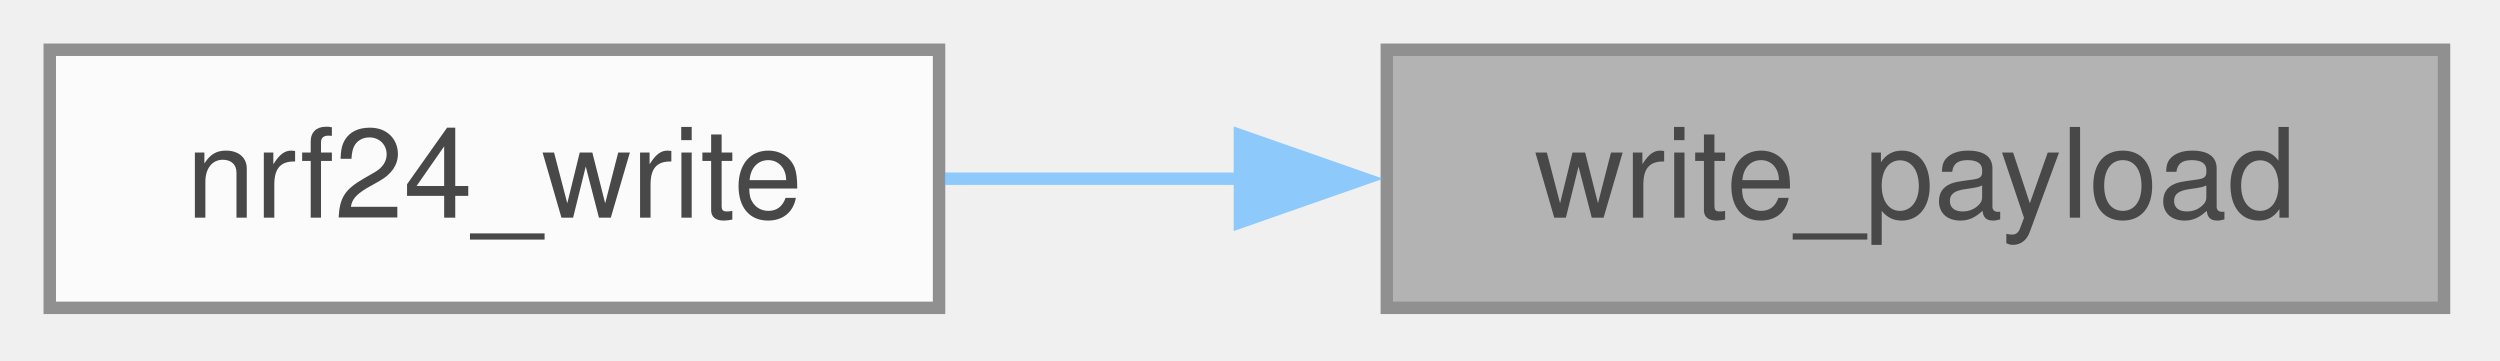
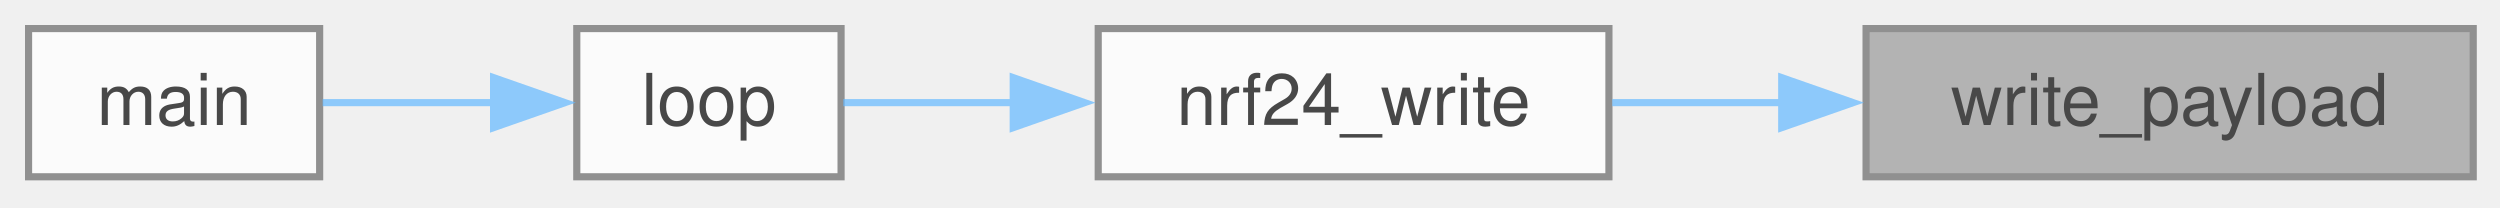
- <svg xmlns="http://www.w3.org/2000/svg" xmlns:xlink="http://www.w3.org/1999/xlink" width="201pt" height="29pt" viewBox="0.00 0.00 201.00 29.00">
+ <svg xmlns="http://www.w3.org/2000/svg" xmlns:xlink="http://www.w3.org/1999/xlink" width="350pt" height="29pt" viewBox="0.00 0.00 350.00 29.00">
  <svg id="main" version="1.1" xml:space="preserve">
    <style type="text/css">
.node, .edge {opacity: 0.7;}
.node.selected, .edge.selected {opacity: 1;}
.edge:hover path { stroke: red; }
.edge:hover polygon { stroke: red; fill: red; }
</style>
    <svg id="graph" class="graph">
      <g id="graph0" class="graph" transform="scale(1 1) rotate(0) translate(4 24.75)">
        <g id="Node000001" class="node">
          <g id="a_Node000001">
            <a xlink:title=" ">
-               <polygon fill="#999999" stroke="#666666" points="192.5,-20.75 107.5,-20.75 107.5,0 192.5,0 192.5,-20.75" />
-               <text xml:space="preserve" text-anchor="middle" x="150" y="-7.25" font-family="Helvetica,sans-Serif" font-size="10.00">write_payload</text>
+               <polygon fill="#999999" stroke="#666666" points="342.25,-20.75 257.25,-20.75 257.25,0 342.25,0 342.25,-20.75" />
+               <text xml:space="preserve" text-anchor="middle" x="299.75" y="-7.25" font-family="Helvetica,sans-Serif" font-size="10.00">write_payload</text>
            </a>
          </g>
        </g>
        <g id="Node000002" class="node">
          <g id="a_Node000002">
            <a xlink:href="carrinho_2nrf24__avr_8c.html#a8232e1982aabc6f52408c318402cb578" target="_top" xlink:title=" ">
-               <polygon fill="white" stroke="#666666" points="71.5,-20.75 0,-20.75 0,0 71.5,0 71.5,-20.75" />
-               <text xml:space="preserve" text-anchor="middle" x="35.75" y="-7.25" font-family="Helvetica,sans-Serif" font-size="10.00">nrf24_write</text>
+               <polygon fill="white" stroke="#666666" points="221.25,-20.75 149.75,-20.75 149.75,0 221.25,0 221.25,-20.75" />
+               <text xml:space="preserve" text-anchor="middle" x="185.5" y="-7.25" font-family="Helvetica,sans-Serif" font-size="10.00">nrf24_write</text>
            </a>
          </g>
        </g>
        <g id="edge1_Node000001_Node000002" class="edge">
          <g id="a_edge1_Node000001_Node000002">
            <a xlink:title=" ">
-               <path fill="none" stroke="#63b8ff" d="M95.86,-10.38C87.75,-10.38 79.56,-10.38 71.96,-10.38" />
-               <polygon fill="#63b8ff" stroke="#63b8ff" points="95.69,-13.88 105.69,-10.38 95.69,-6.88 95.69,-13.88" />
+               <path fill="none" stroke="#63b8ff" d="M245.61,-10.38C237.5,-10.38 229.31,-10.38 221.71,-10.38" />
+               <polygon fill="#63b8ff" stroke="#63b8ff" points="245.44,-13.88 255.44,-10.38 245.44,-6.88 245.44,-13.88" />
+             </a>
+           </g>
+         </g>
+         <g id="Node000003" class="node">
+           <g id="a_Node000003">
+             <a xlink:href="controle_8c.html#afe461d27b9c48d5921c00d521181f12f" target="_top" xlink:title=" ">
+               <polygon fill="white" stroke="#666666" points="113.75,-20.75 76.75,-20.75 76.75,0 113.75,0 113.75,-20.75" />
+               <text xml:space="preserve" text-anchor="middle" x="95.25" y="-7.25" font-family="Helvetica,sans-Serif" font-size="10.00">loop</text>
+             </a>
+           </g>
+         </g>
+         <g id="edge2_Node000002_Node000003" class="edge">
+           <g id="a_edge2_Node000002_Node000003">
+             <a xlink:title=" ">
+               <path fill="none" stroke="#63b8ff" d="M138.14,-10.38C129.57,-10.38 121.11,-10.38 114.06,-10.38" />
+               <polygon fill="#63b8ff" stroke="#63b8ff" points="137.85,-13.88 147.85,-10.38 137.85,-6.88 137.85,-13.88" />
+             </a>
+           </g>
+         </g>
+         <g id="Node000004" class="node">
+           <g id="a_Node000004">
+             <a xlink:href="controle_8c.html#ae66f6b31b5ad750f1fe042a706a4e3d4" target="_top" xlink:title=" ">
+               <polygon fill="white" stroke="#666666" points="40.75,-20.75 0,-20.75 0,0 40.75,0 40.75,-20.75" />
+               <text xml:space="preserve" text-anchor="middle" x="20.38" y="-7.25" font-family="Helvetica,sans-Serif" font-size="10.00">main</text>
+             </a>
+           </g>
+         </g>
+         <g id="edge3_Node000003_Node000004" class="edge">
+           <g id="a_edge3_Node000003_Node000004">
+             <a xlink:title=" ">
+               <path fill="none" stroke="#63b8ff" d="M65.31,-10.38C57.21,-10.38 48.6,-10.38 41.17,-10.38" />
+               <polygon fill="#63b8ff" stroke="#63b8ff" points="65.1,-13.88 75.1,-10.38 65.1,-6.88 65.1,-13.88" />
            </a>
          </g>
        </g>
      </g>
    </svg>
  </svg>
  <style type="text/css">

[data-mouse-over-selected='false'] { opacity: 0.7; }
[data-mouse-over-selected='true']  { opacity: 1.0; }

</style>
</svg>
